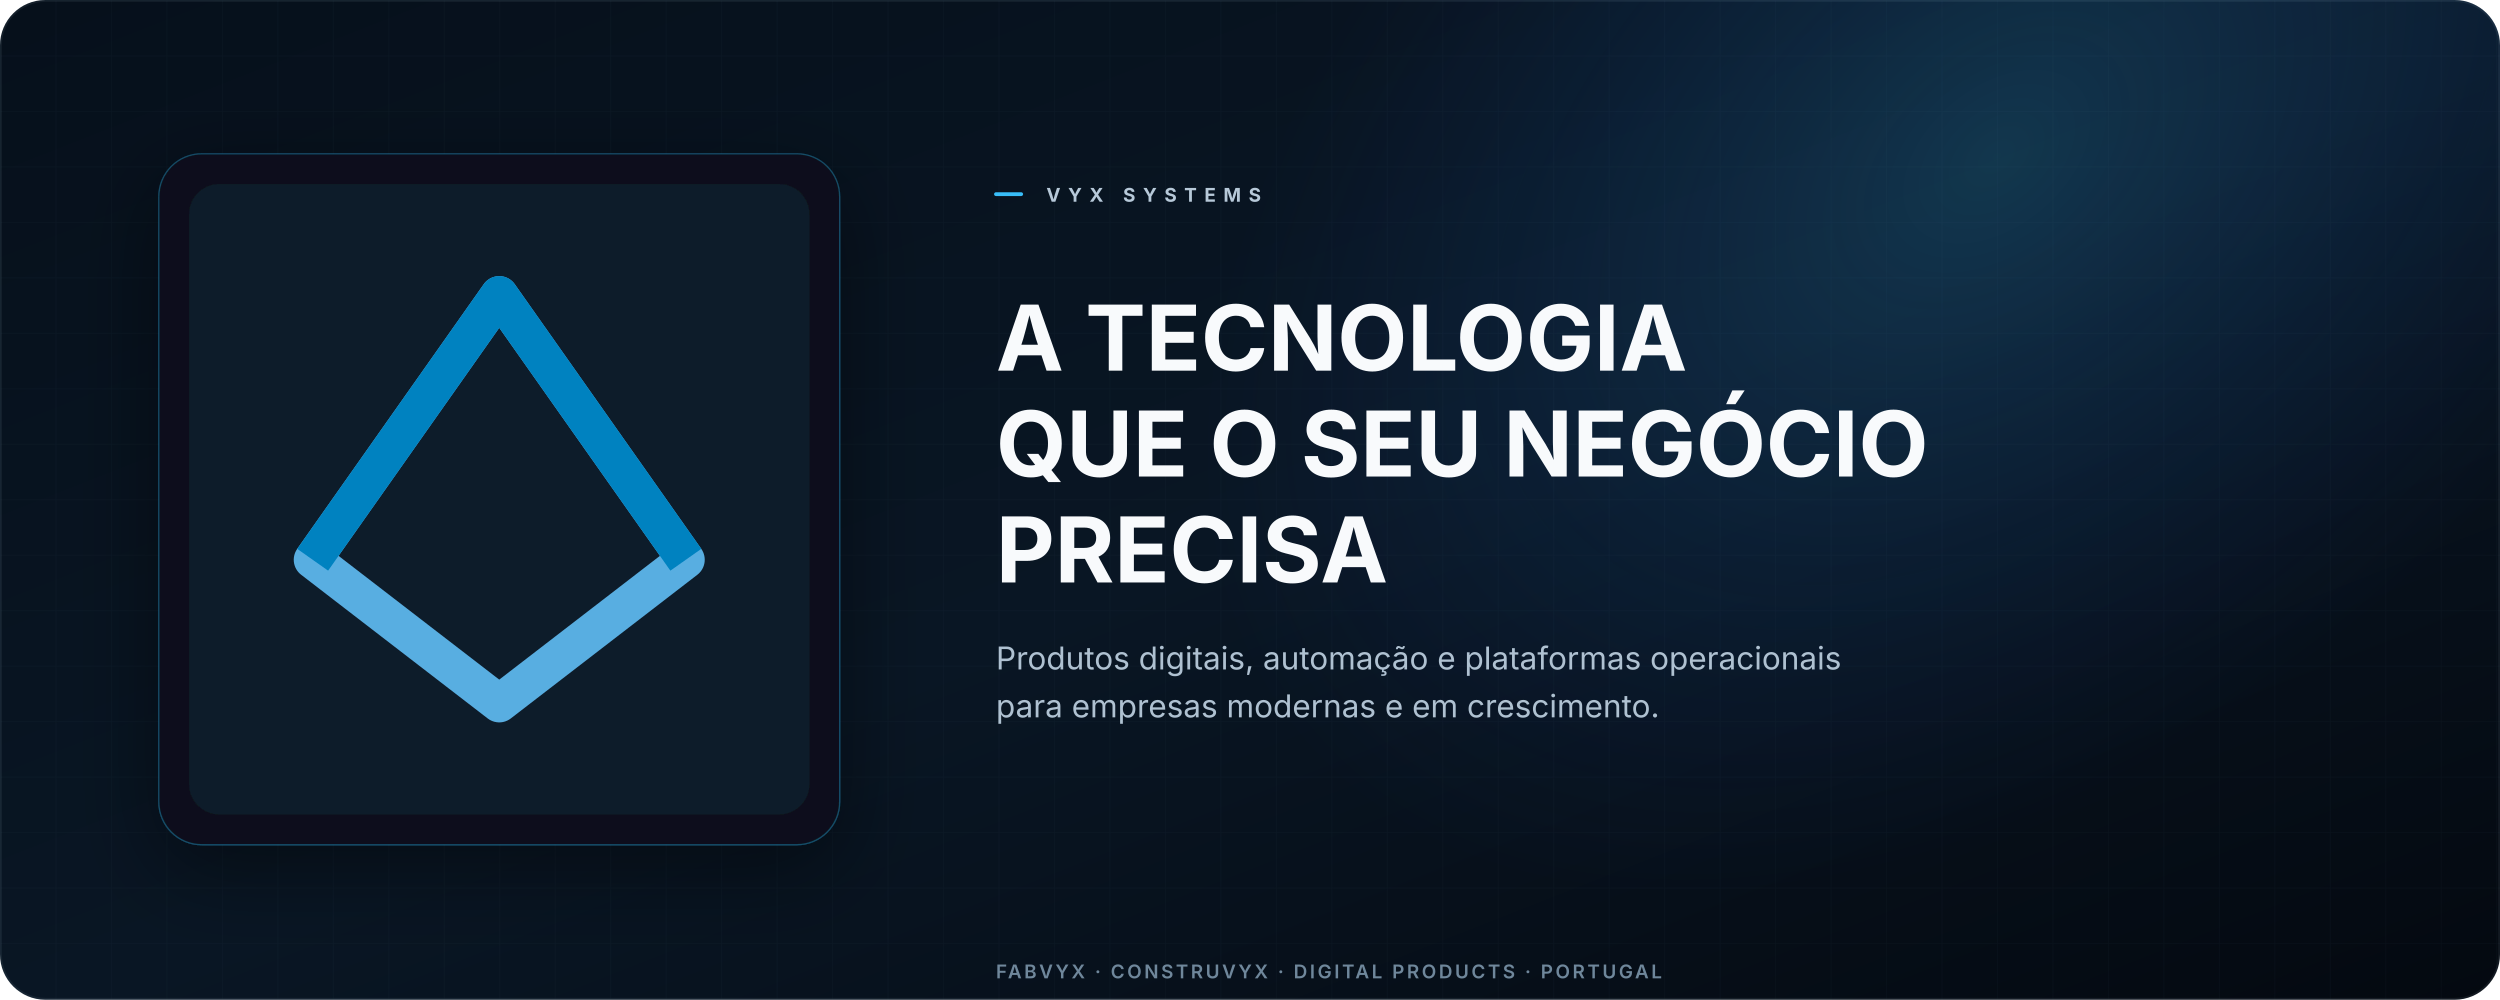
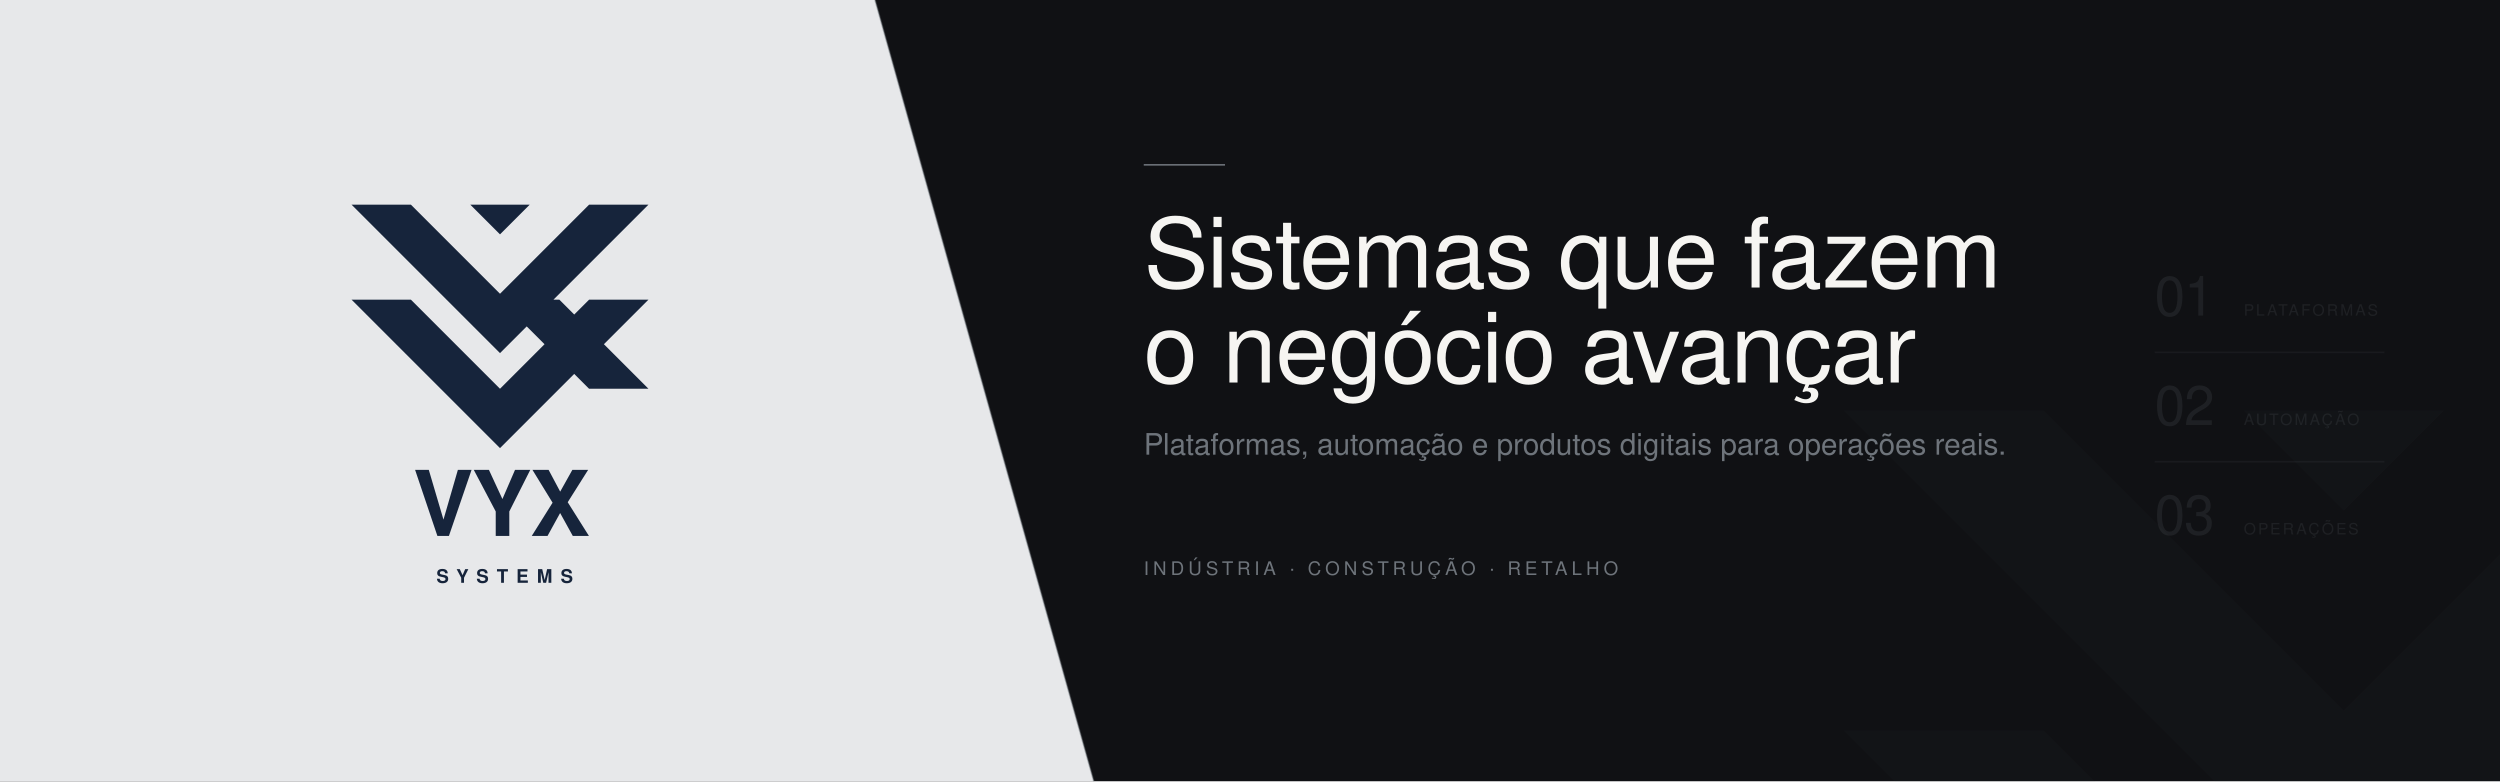
- <svg xmlns="http://www.w3.org/2000/svg" width="1983" height="793" viewBox="0 0 1983 793" role="img" aria-labelledby="title desc">
+ <svg xmlns="http://www.w3.org/2000/svg" width="1600" height="500" viewBox="0 0 1600 500" role="img" aria-labelledby="t d" shape-rendering="geometricPrecision">
  <defs>
-     <linearGradient id="background" x1="0" y1="0" x2="1" y2="1">
-       <stop offset="0" stop-color="#06101B" />
-       <stop offset="0.52" stop-color="#091624" />
-       <stop offset="1" stop-color="#040910" />
-     </linearGradient>
-     <radialGradient id="glow" cx="0" cy="0" r="1" gradientTransform="translate(1580 126) rotate(140) scale(720 470)" gradientUnits="userSpaceOnUse">
-       <stop offset="0" stop-color="#38BDF8" stop-opacity=".2" />
-       <stop offset="1" stop-color="#2563EB" stop-opacity="0" />
-     </radialGradient>
-     <pattern id="grid" width="44" height="44" patternUnits="userSpaceOnUse">
-       <path d="M44 0H0V44" fill="none" stroke="#8BBDE0" stroke-opacity=".04" />
-     </pattern>
-     <filter id="shadow" x="-30%" y="-30%" width="160%" height="160%">
-       <feDropShadow dx="0" dy="20" stdDeviation="34" flood-opacity=".44" />
-     </filter>
+     <path id="vyx" d="M60,2 L40,2 L50,12 Z M59,43 L65,49 L50,64 L20,34 L0,34 L50,84 L75,59 L80,64 L100,64 L85,49 L100,34 L80,34 L75,39 L70,34 L68,34 L100,2 L80,2 L50,32 L20,2 L0,2 L50,52 Z" />
  </defs>
-   <rect width="1983" height="793" rx="36" fill="url(#background)" />
-   <rect width="1983" height="793" rx="36" fill="url(#grid)" />
-   <rect width="1983" height="793" rx="36" fill="url(#glow)" />
-   <g transform="translate(126 122)" filter="url(#shadow)">
-     <rect width="540" height="548" rx="34" fill="#09111A" stroke="#2FB6F3" stroke-opacity=".34" />
-     <rect x="24" y="24" width="492" height="500" rx="24" fill="#0E1B29" />
-     <path d="M270 112 418 322 270 436 122 322Z" fill="none" stroke="#59AEE1" stroke-width="30" stroke-linejoin="round" />
-     <path d="m122 322 148-210 148 210" fill="none" stroke="#0082C0" stroke-width="30" stroke-linejoin="round" />
+   <g>
+     <rect width="1600" height="500" fill="#101114" />
+     <g opacity="0.035">
+       <use href="#vyx" transform="translate(1180 250) scale(6.4)" fill="#6E747B" fill-rule="evenodd" fill-opacity="1" />
+     </g>
+     <path d="M0 0H560L700 500H0Z" fill="#E7E8EA" />
+     <path d="M560 0L700 500" fill="none" stroke="#6E747B" stroke-opacity="0.45" stroke-width="1" />
+     <g fill="#16243B">
+       <use href="#vyx" transform="translate(225 127.2) scale(1.9)" fill-rule="evenodd" />
+       <g font-family="'Neue Haas Grotesk Display Pro', 'Söhne', 'Helvetica Now Display', 'Helvetica Neue', Helvetica, Arial, sans-serif" text-anchor="middle">
+         <text x="321" y="343" font-size="58" font-weight="700" letter-spacing="-2">VYX</text>
+         <text x="323" y="373" font-size="12" font-weight="600" letter-spacing="5.2">SYSTEMS</text>
+       </g>
+     </g>
+     <g font-family="'Neue Haas Grotesk Display Pro', 'Söhne', 'Helvetica Now Display', 'Helvetica Neue', Helvetica, Arial, sans-serif">
+       <rect x="732" y="105" width="52" height="1" fill="#6E747B" />
+       <text x="732" y="184" fill="#F6F5F2" font-size="62" font-weight="500" letter-spacing="-0.62">
+         <tspan x="732">Sistemas que fazem</tspan>
+         <tspan x="732" dy="60.8">o negócio avançar</tspan>
+       </text>
+       <text x="732" y="291" fill="#6E747B" font-size="19" font-weight="400">Plataformas, automação e produtos digitais para operações reais.</text>
+       <text x="732" y="368" fill="#6E747B" font-size="12" font-weight="500" letter-spacing="2.6">INDÚSTRIA · CONSTRUÇÃO · RETALHO</text>
+     </g>
+     <g font-family="'Neue Haas Grotesk Display Pro', 'Söhne', 'Helvetica Now Display', 'Helvetica Neue', Helvetica, Arial, sans-serif" fill="#6E747B">
+       <g fill-opacity="0.16">
+         <text x="1379" y="202" font-size="35" font-weight="400" letter-spacing="-0.6">01</text>
+         <text x="1436" y="202" font-size="10" font-weight="500" letter-spacing="1.4">PLATAFORMAS</text>
+         <text x="1379" y="272" font-size="35" font-weight="400" letter-spacing="-0.6">02</text>
+         <text x="1436" y="272" font-size="10" font-weight="500" letter-spacing="1.4">AUTOMAÇÃO</text>
+         <text x="1379" y="342" font-size="35" font-weight="400" letter-spacing="-0.6">03</text>
+         <text x="1436" y="342" font-size="10" font-weight="500" letter-spacing="1.4">OPERAÇÕES</text>
+       </g>
+       <g fill-opacity="0.10">
+         <rect x="1379" y="225" width="147" height="1" />
+         <rect x="1379" y="295" width="147" height="1" />
+       </g>
+     </g>
  </g>
-   <g transform="translate(790 126)" font-family="Inter,Arial,sans-serif">
-     <path d="M0 28H20" stroke="#38BDF8" stroke-width="3" stroke-linecap="round" />
-     <text x="40" y="34" fill="#B7C9D9" font-size="15" font-weight="700" letter-spacing="6">VYX SYSTEMS</text>
-     <text x="0" y="168" fill="#F8FAFC" font-size="72" font-weight="700">
-       <tspan x="0">A TECNOLOGIA</tspan>
-       <tspan x="0" dy="84">QUE O SEU NEGÓCIO</tspan>
-       <tspan x="0" dy="84">PRECISA</tspan>
-     </text>
-     <text x="0" y="405" fill="#AFC1D1" font-size="25">
-       <tspan x="0">Produtos digitais, automação e plataformas operacionais</tspan>
-       <tspan x="0" dy="38">para empresas modernas e em crescimento.</tspan>
-     </text>
-     <text x="0" y="650" fill="#6F879B" font-size="15" font-weight="600" letter-spacing="2">FABVYX · CONSTRUVYX · DIGITAL PRODUCTS · PORTUGAL</text>
-   </g>
-   <rect x=".75" y=".75" width="1981.5" height="791.5" rx="35.25" fill="none" stroke="#CDEFFF" stroke-opacity=".07" stroke-width="1.5" />
</svg>
